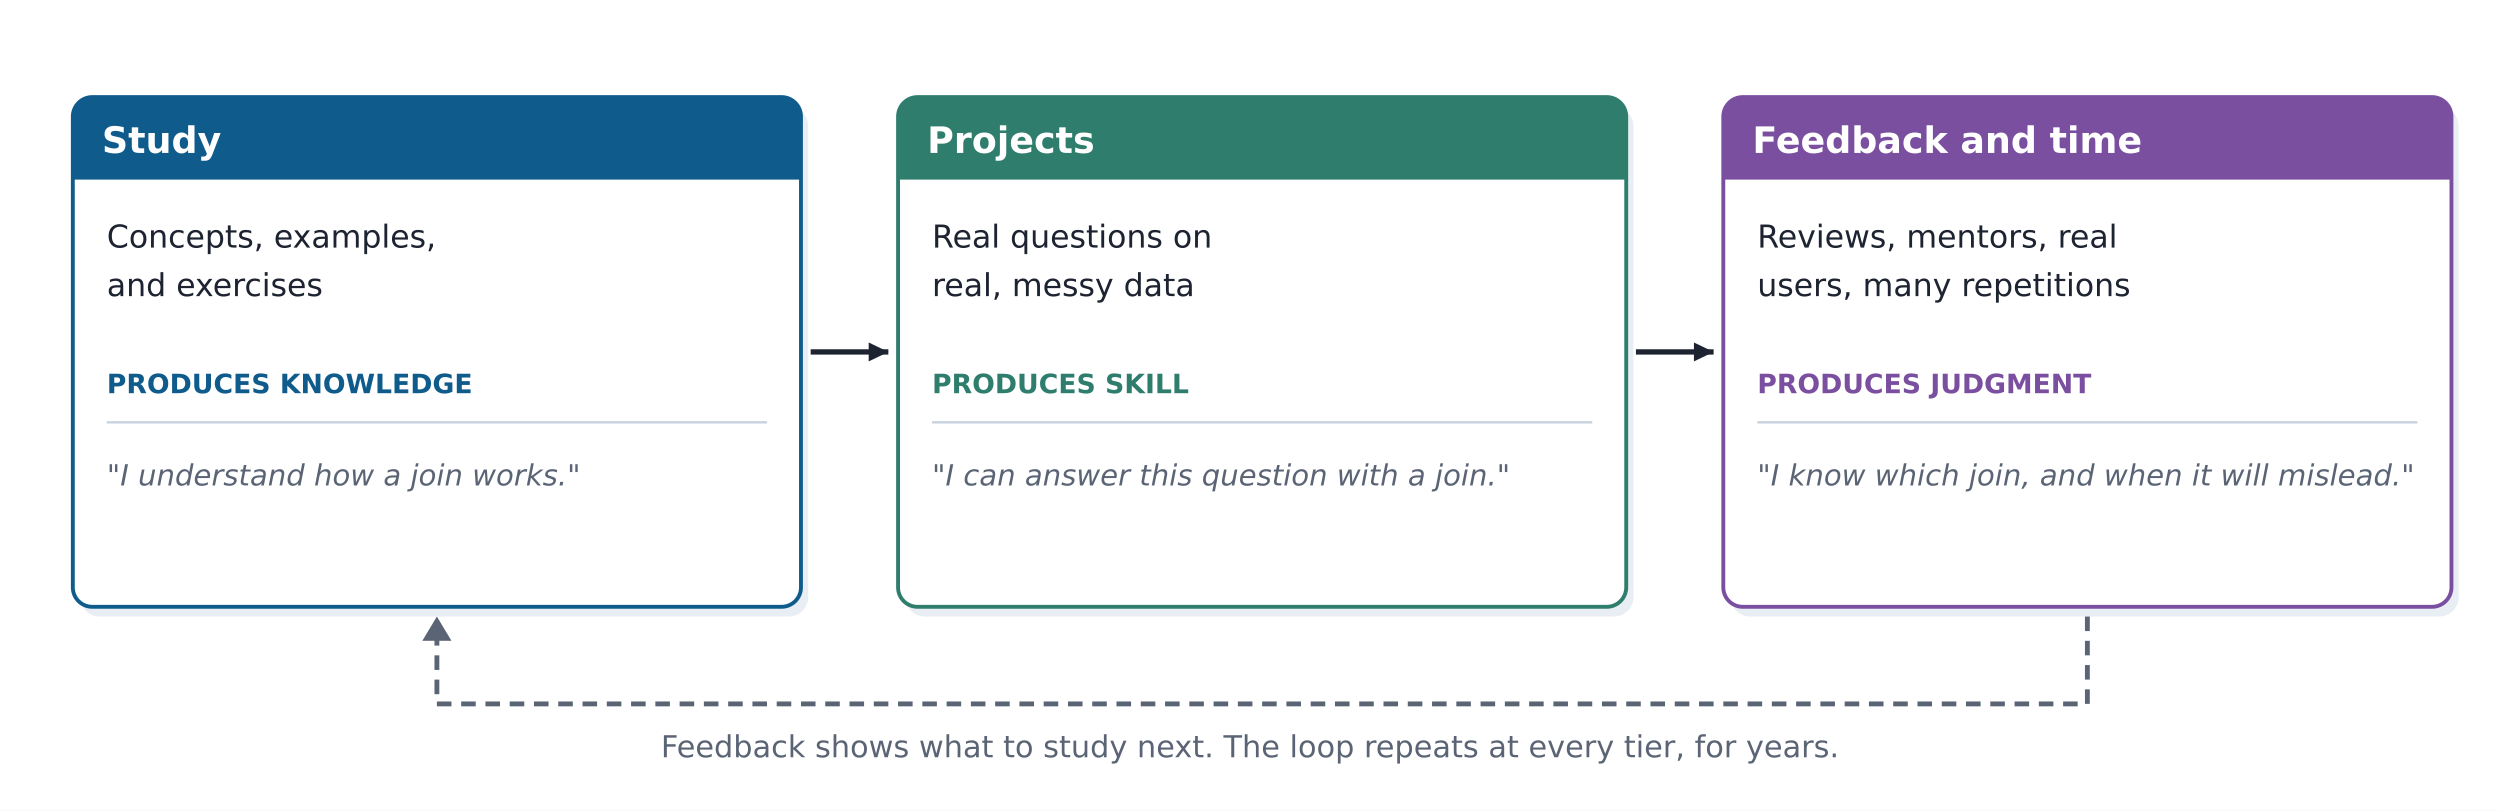
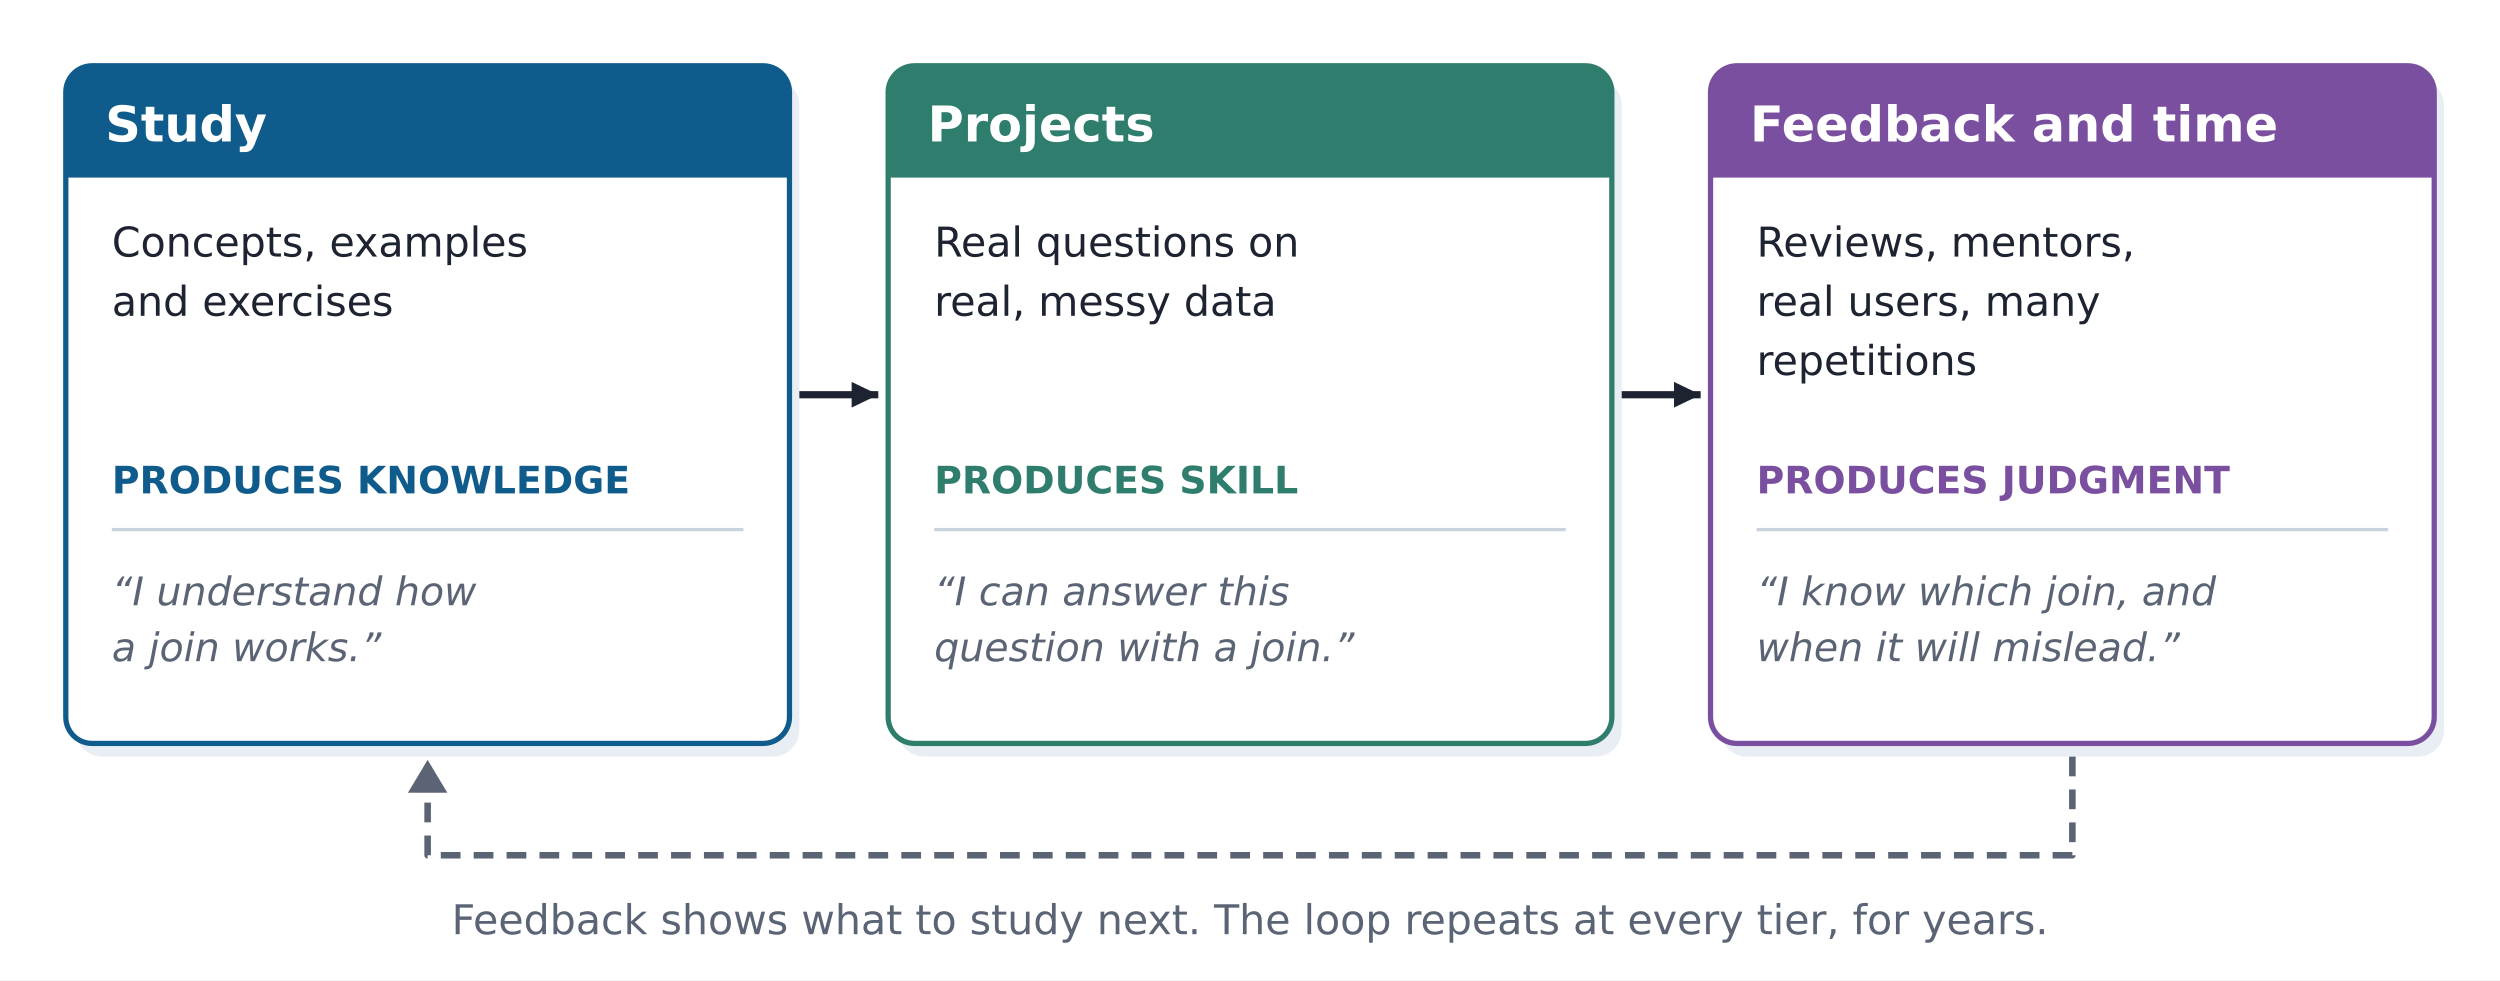
- <svg xmlns="http://www.w3.org/2000/svg" width="1030" height="334" viewBox="0 0 1030 334" font-family="DejaVu Sans, Arial, sans-serif">
-   <rect width="1030" height="334" fill="#ffffff" />
-   <rect x="33" y="44" width="300" height="210" rx="8" fill="#e9eef4" stroke="none" stroke-width="1" />
-   <rect x="30" y="40" width="300" height="210" rx="8" fill="#fff" stroke="#0f5c8c" stroke-width="1.6" />
-   <path d="M30,48 a8,8 0 0 1 8,-8 H322 a8,8 0 0 1 8,8 V74 H30 Z" fill="#0f5c8c" />
-   <text x="42" y="63" font-size="15" fill="#fff" font-weight="bold" text-anchor="start" font-family="Poppins, DejaVu Sans, sans-serif">Study</text>
-   <text x="44" y="102" font-size="13" fill="#1d2330" font-weight="normal" text-anchor="start">Concepts, examples,</text>
-   <text x="44" y="122" font-size="13" fill="#1d2330" font-weight="normal" text-anchor="start">and exercises</text>
-   <text x="44" y="162" font-size="11" fill="#0f5c8c" font-weight="bold" text-anchor="start">PRODUCES KNOWLEDGE</text>
-   <path d="M44,174 H316" fill="none" stroke="#c9d3df" stroke-width="1" stroke-linejoin="round" />
-   <text x="44" y="200" font-size="12" fill="#5b6475" font-weight="normal" text-anchor="start" font-style="italic">"I understand how a join works."</text>
-   <path d="M334,145 L366,145" fill="none" stroke="#1d2330" stroke-width="2.2" stroke-linejoin="round" />
-   <path d="M366,145 L357.9,148.9 L357.9,141.1 Z" fill="#1d2330" />
-   <rect x="373" y="44" width="300" height="210" rx="8" fill="#e9eef4" stroke="none" stroke-width="1" />
-   <rect x="370" y="40" width="300" height="210" rx="8" fill="#fff" stroke="#2f7d6d" stroke-width="1.6" />
-   <path d="M370,48 a8,8 0 0 1 8,-8 H662 a8,8 0 0 1 8,8 V74 H370 Z" fill="#2f7d6d" />
-   <text x="382" y="63" font-size="15" fill="#fff" font-weight="bold" text-anchor="start" font-family="Poppins, DejaVu Sans, sans-serif">Projects</text>
-   <text x="384" y="102" font-size="13" fill="#1d2330" font-weight="normal" text-anchor="start">Real questions on</text>
-   <text x="384" y="122" font-size="13" fill="#1d2330" font-weight="normal" text-anchor="start">real, messy data</text>
-   <text x="384" y="162" font-size="11" fill="#2f7d6d" font-weight="bold" text-anchor="start">PRODUCES SKILL</text>
-   <path d="M384,174 H656" fill="none" stroke="#c9d3df" stroke-width="1" stroke-linejoin="round" />
-   <text x="384" y="200" font-size="12" fill="#5b6475" font-weight="normal" text-anchor="start" font-style="italic">"I can answer this question with a join."</text>
-   <path d="M674,145 L706,145" fill="none" stroke="#1d2330" stroke-width="2.2" stroke-linejoin="round" />
-   <path d="M706,145 L697.9,148.9 L697.9,141.1 Z" fill="#1d2330" />
-   <rect x="713" y="44" width="300" height="210" rx="8" fill="#e9eef4" stroke="none" stroke-width="1" />
-   <rect x="710" y="40" width="300" height="210" rx="8" fill="#fff" stroke="#7a4fa0" stroke-width="1.6" />
-   <path d="M710,48 a8,8 0 0 1 8,-8 H1002 a8,8 0 0 1 8,8 V74 H710 Z" fill="#7a4fa0" />
-   <text x="722" y="63" font-size="15" fill="#fff" font-weight="bold" text-anchor="start" font-family="Poppins, DejaVu Sans, sans-serif">Feedback and time</text>
-   <text x="724" y="102" font-size="13" fill="#1d2330" font-weight="normal" text-anchor="start">Reviews, mentors, real</text>
-   <text x="724" y="122" font-size="13" fill="#1d2330" font-weight="normal" text-anchor="start">users, many repetitions</text>
-   <text x="724" y="162" font-size="11" fill="#7a4fa0" font-weight="bold" text-anchor="start">PRODUCES JUDGMENT</text>
-   <path d="M724,174 H996" fill="none" stroke="#c9d3df" stroke-width="1" stroke-linejoin="round" />
-   <text x="724" y="200" font-size="12" fill="#5b6475" font-weight="normal" text-anchor="start" font-style="italic">"I know which join, and when it will mislead."</text>
-   <path d="M860.0,254 V290 H180.0 V262" fill="none" stroke="#5b6475" stroke-width="2" stroke-linejoin="round" stroke-dasharray="6 4" />
-   <path d="M174.0,264 L180.0,254 L186.0,264 Z" fill="#5b6475" />
-   <text x="515" y="312" font-size="12.5" fill="#5b6475" font-weight="normal" text-anchor="middle">Feedback shows what to study next. The loop repeats at every tier, for years.</text>
+ <svg xmlns="http://www.w3.org/2000/svg" width="760" height="298" viewBox="0 0 760 298" font-family="DejaVu Sans, Arial, sans-serif">
+   <rect width="760" height="298" fill="#ffffff" />
+   <rect x="23" y="24" width="220" height="206" rx="8" fill="#e9eef4" stroke="none" stroke-width="1" />
+   <rect x="20" y="20" width="220" height="206" rx="8" fill="#fff" stroke="#0f5c8c" stroke-width="1.6" />
+   <path d="M20,28 a8,8 0 0 1 8,-8 H232 a8,8 0 0 1 8,8 V54 H20 Z" fill="#0f5c8c" />
+   <text x="32" y="43" font-size="15" fill="#fff" font-weight="bold" text-anchor="start" font-family="Poppins, DejaVu Sans, sans-serif">Study</text>
+   <text x="34" y="78" font-size="12.5" fill="#1d2330" font-weight="normal" text-anchor="start">Concepts, examples</text>
+   <text x="34" y="96" font-size="12.5" fill="#1d2330" font-weight="normal" text-anchor="start">and exercises</text>
+   <text x="34" y="150" font-size="11.5" fill="#0f5c8c" font-weight="bold" text-anchor="start">PRODUCES KNOWLEDGE</text>
+   <path d="M34,161 H226" fill="none" stroke="#c9d3df" stroke-width="1" stroke-linejoin="round" />
+   <text x="34" y="184" font-size="12" fill="#5b6475" font-weight="normal" text-anchor="start" font-style="italic">“I understand how</text>
+   <text x="34" y="201" font-size="12" fill="#5b6475" font-weight="normal" text-anchor="start" font-style="italic">a join works.”</text>
+   <path d="M243,120 L267,120" fill="none" stroke="#1d2330" stroke-width="2.2" stroke-linejoin="round" />
+   <path d="M267,120 L258.9,123.9 L258.9,116.1 Z" fill="#1d2330" />
+   <rect x="273" y="24" width="220" height="206" rx="8" fill="#e9eef4" stroke="none" stroke-width="1" />
+   <rect x="270" y="20" width="220" height="206" rx="8" fill="#fff" stroke="#2f7d6d" stroke-width="1.6" />
+   <path d="M270,28 a8,8 0 0 1 8,-8 H482 a8,8 0 0 1 8,8 V54 H270 Z" fill="#2f7d6d" />
+   <text x="282" y="43" font-size="15" fill="#fff" font-weight="bold" text-anchor="start" font-family="Poppins, DejaVu Sans, sans-serif">Projects</text>
+   <text x="284" y="78" font-size="12.5" fill="#1d2330" font-weight="normal" text-anchor="start">Real questions on</text>
+   <text x="284" y="96" font-size="12.5" fill="#1d2330" font-weight="normal" text-anchor="start">real, messy data</text>
+   <text x="284" y="150" font-size="11.5" fill="#2f7d6d" font-weight="bold" text-anchor="start">PRODUCES SKILL</text>
+   <path d="M284,161 H476" fill="none" stroke="#c9d3df" stroke-width="1" stroke-linejoin="round" />
+   <text x="284" y="184" font-size="12" fill="#5b6475" font-weight="normal" text-anchor="start" font-style="italic">“I can answer this</text>
+   <text x="284" y="201" font-size="12" fill="#5b6475" font-weight="normal" text-anchor="start" font-style="italic">question with a join.”</text>
+   <path d="M493,120 L517,120" fill="none" stroke="#1d2330" stroke-width="2.2" stroke-linejoin="round" />
+   <path d="M517,120 L508.9,123.9 L508.9,116.1 Z" fill="#1d2330" />
+   <rect x="523" y="24" width="220" height="206" rx="8" fill="#e9eef4" stroke="none" stroke-width="1" />
+   <rect x="520" y="20" width="220" height="206" rx="8" fill="#fff" stroke="#7a4fa0" stroke-width="1.6" />
+   <path d="M520,28 a8,8 0 0 1 8,-8 H732 a8,8 0 0 1 8,8 V54 H520 Z" fill="#7a4fa0" />
+   <text x="532" y="43" font-size="15" fill="#fff" font-weight="bold" text-anchor="start" font-family="Poppins, DejaVu Sans, sans-serif">Feedback and time</text>
+   <text x="534" y="78" font-size="12.5" fill="#1d2330" font-weight="normal" text-anchor="start">Reviews, mentors,</text>
+   <text x="534" y="96" font-size="12.5" fill="#1d2330" font-weight="normal" text-anchor="start">real users, many</text>
+   <text x="534" y="114" font-size="12.5" fill="#1d2330" font-weight="normal" text-anchor="start">repetitions</text>
+   <text x="534" y="150" font-size="11.5" fill="#7a4fa0" font-weight="bold" text-anchor="start">PRODUCES JUDGMENT</text>
+   <path d="M534,161 H726" fill="none" stroke="#c9d3df" stroke-width="1" stroke-linejoin="round" />
+   <text x="534" y="184" font-size="12" fill="#5b6475" font-weight="normal" text-anchor="start" font-style="italic">“I know which join, and</text>
+   <text x="534" y="201" font-size="12" fill="#5b6475" font-weight="normal" text-anchor="start" font-style="italic">when it will mislead.”</text>
+   <path d="M630.0,230 V260 H130.0 V240" fill="none" stroke="#5b6475" stroke-width="2" stroke-linejoin="round" stroke-dasharray="6 4" />
+   <path d="M124.0,241 L130.0,231 L136.0,241 Z" fill="#5b6475" />
+   <text x="380" y="284" font-size="12.5" fill="#5b6475" font-weight="normal" text-anchor="middle">Feedback shows what to study next. The loop repeats at every tier, for years.</text>
</svg>
